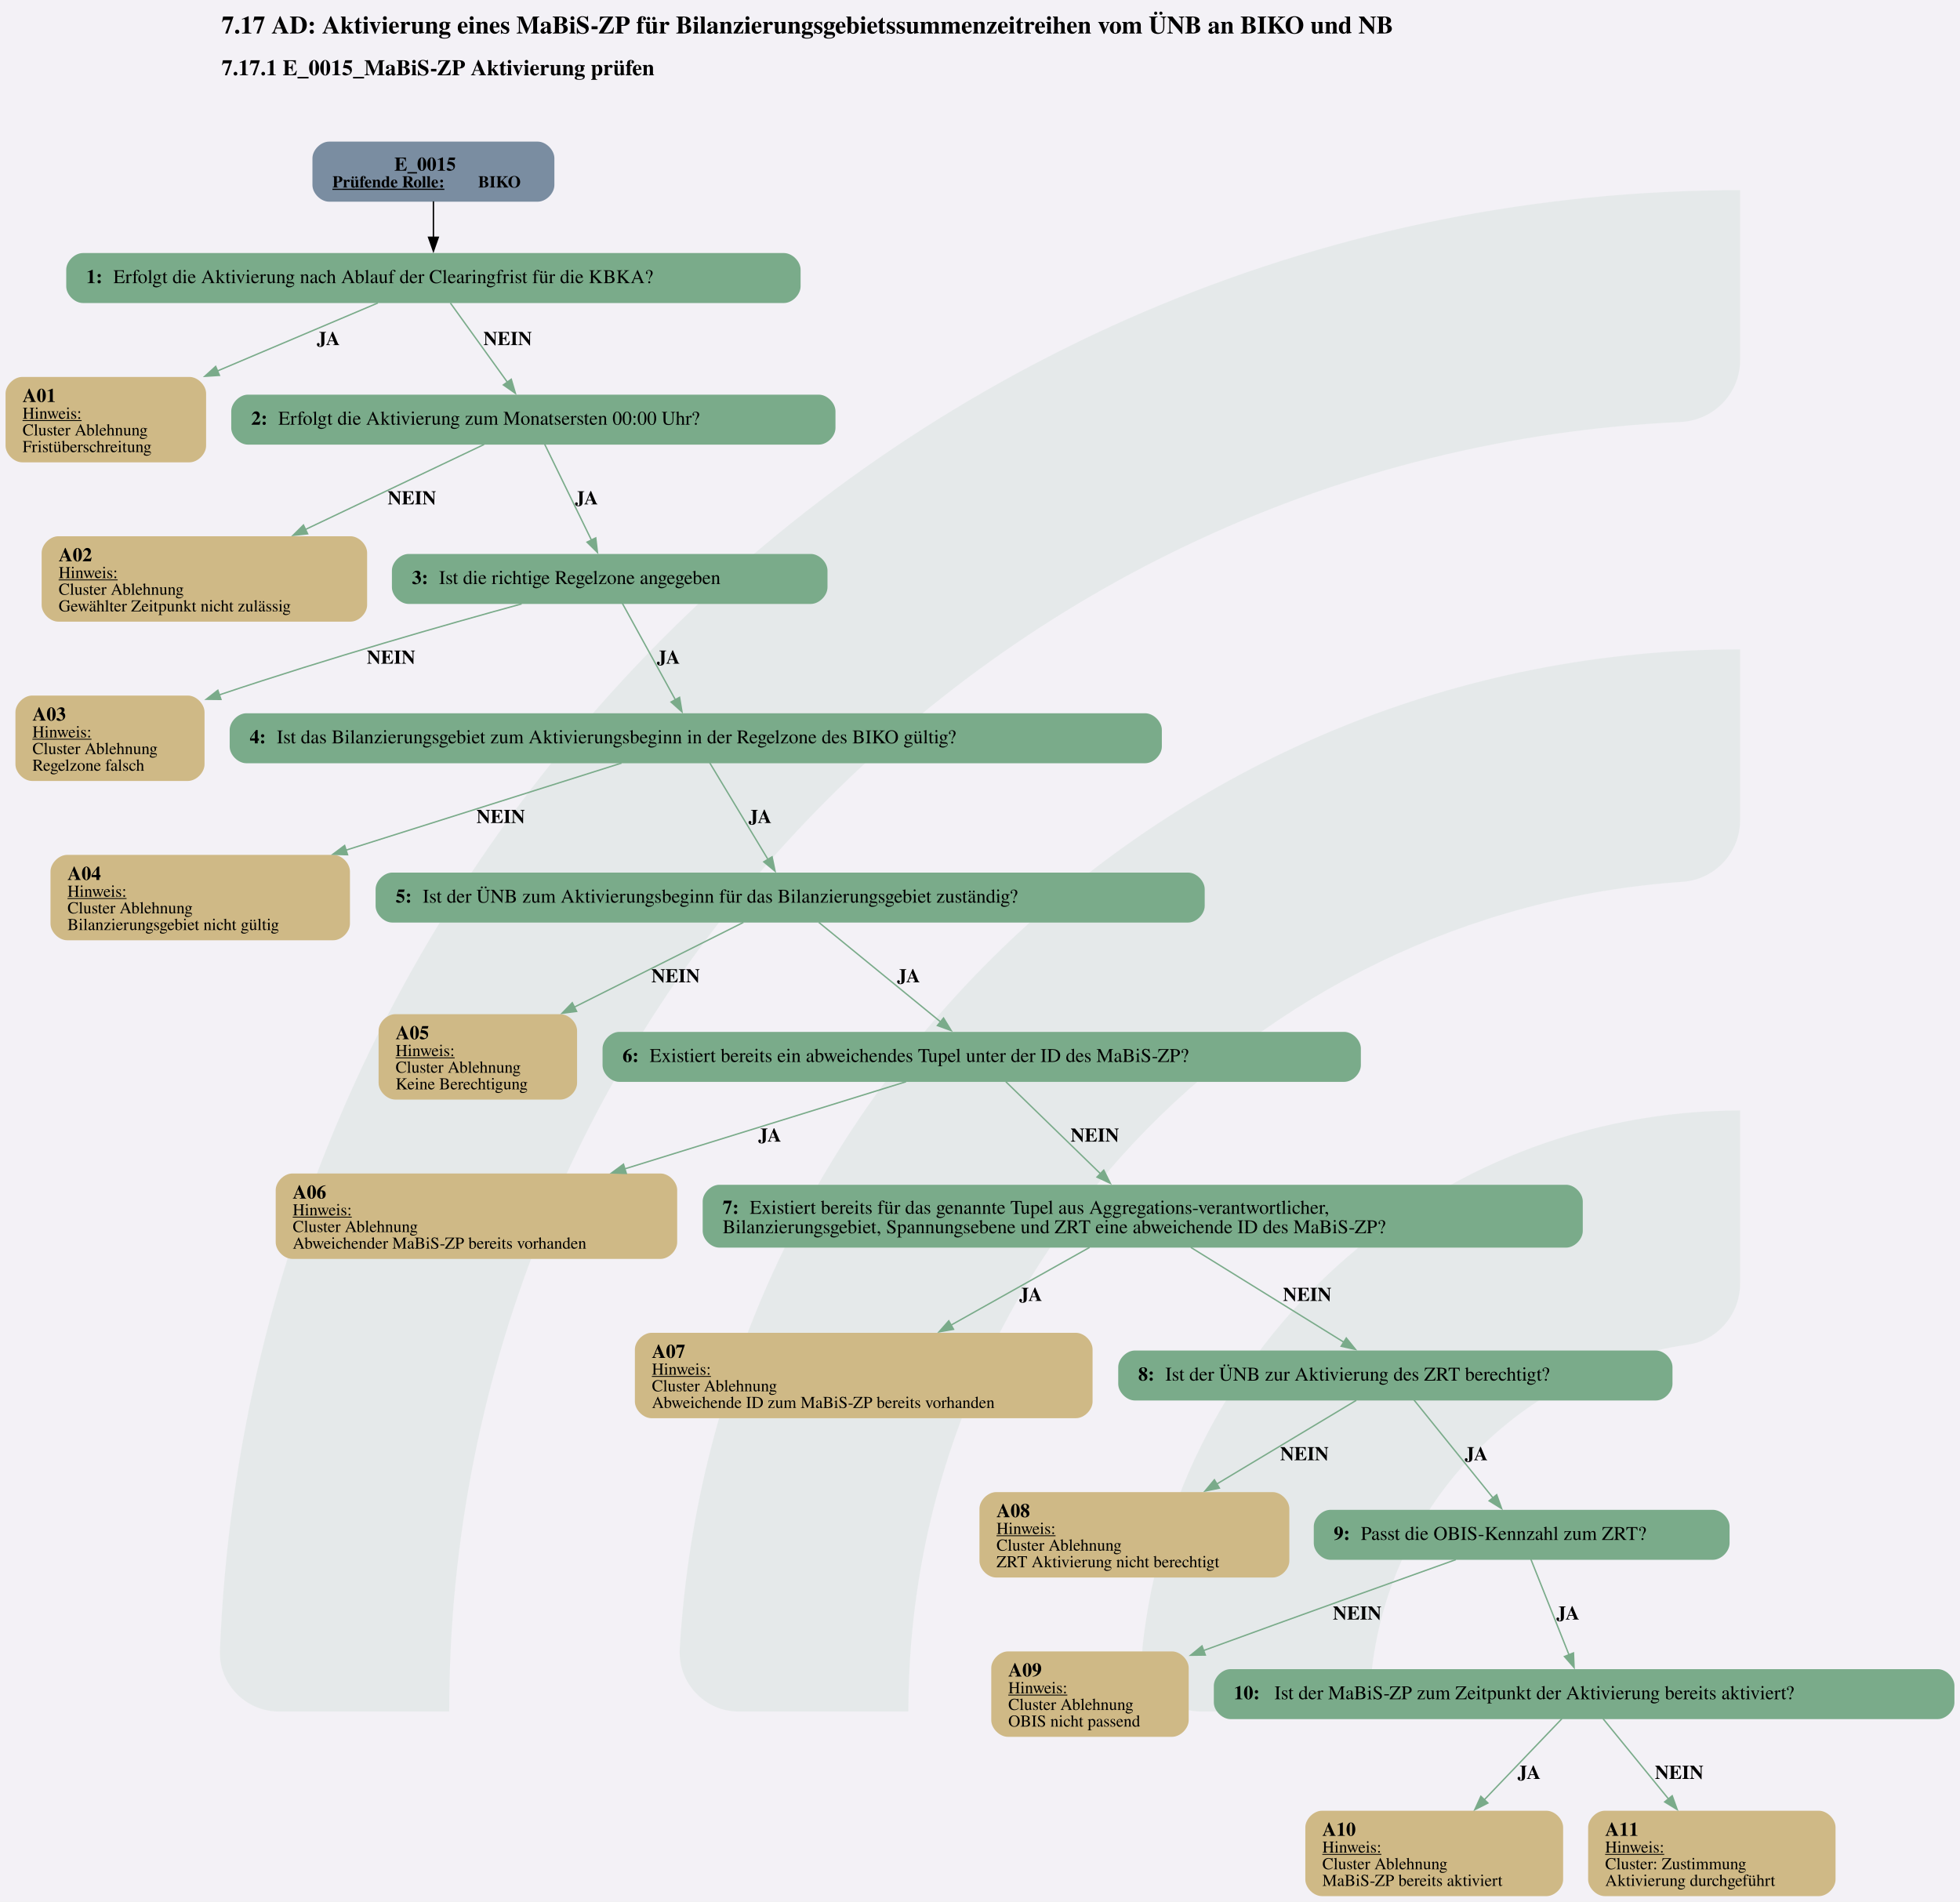
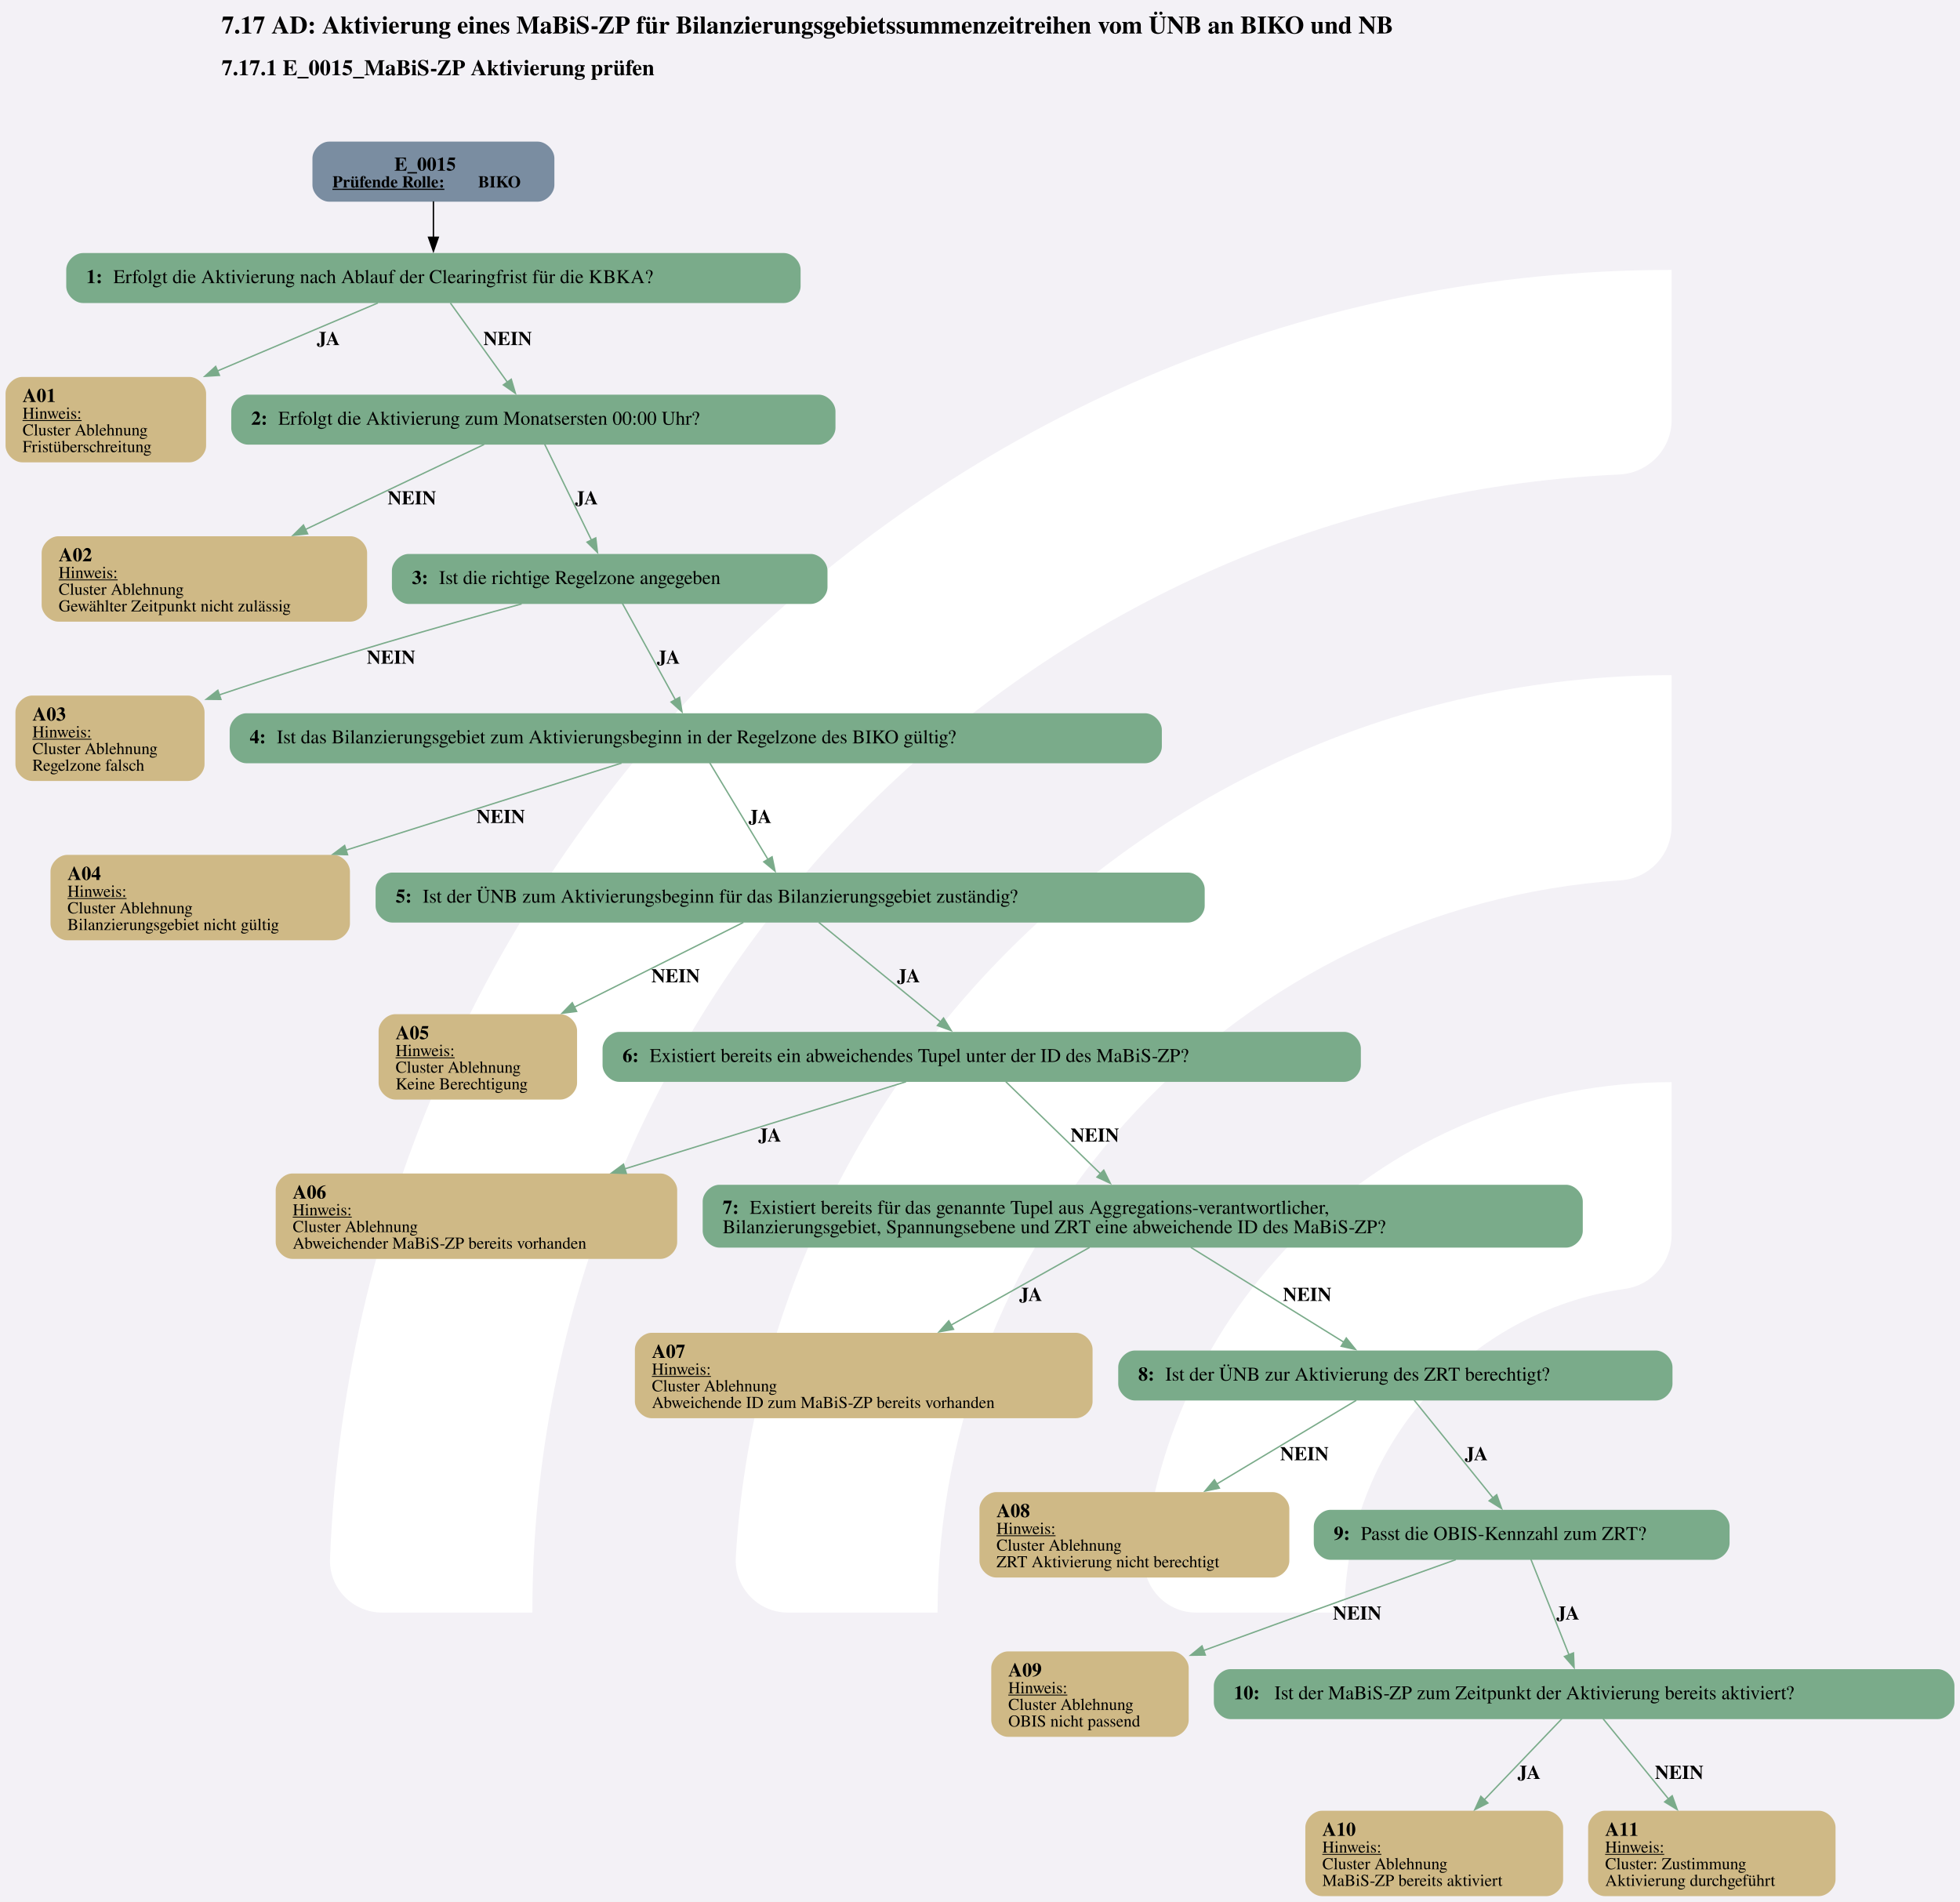
<svg xmlns="http://www.w3.org/2000/svg" version="1.1" width="1882.667px" viewBox="0 0 1882.667 1826.667" height="1826.667px">
  <g>
    <svg version="1.1" width="1882.667px" viewBox="0 0 1882.667 1826.667" height="1826.667px">
      <polygon fill="#f3f1f6" points="0,0 1882.667,0 1882.667,1826.667 0,1826.667" />
      <g>
-         <g transform="translate(211.2087, 182.6667) scale(1 1) translate(0, 0) scale(8.261312 8.261312) ">
-           <defs id="defs2">
-             <clipPath clipPathUnits="userSpaceOnUse" id="clipPath23">
-               <path d="M 0,568.156 H 579.236 V 0 H 0 Z" id="path21" />
-             </clipPath>
+         <g transform="translate(196.4175, 182.6667) scale(1 1) translate(0, 0) scale(2.572045 2.572045) ">
+           <defs>
+             <style>.cls-1{fill:#fff;}</style>
          </defs>
-           <g id="layer1" transform="translate(-16.54194,-55.30527)">
-             <g id="g19" clip-path="url(#clipPath23)" transform="matrix(0.3527778,0,0,-0.3527778,0.01017023,243.7368)" style="opacity:0.2">
-               <g id="g25" transform="translate(122.444,32.7195)">
-                 <path d="m 0,0 h -56.104 c -11,0 -19.898,9.123 -19.463,20.115 10.594,267.191 231.277,481.302 501.029,481.302 v -56.02 c 0,-10.98 -8.688,-19.892 -19.658,-20.393 C 180.29,414.697 0,228.005 0,0" style="fill:#6ead83;fill-opacity:0.5;fill-rule:nonzero;stroke:none" id="path27" />
-               </g>
-               <g id="g29" transform="translate(273.7828,32.7195)">
-                 <path d="m 0,0 h -55.926 c -11.228,0 -20.091,9.482 -19.435,20.69 10.744,183.439 163.389,329.388 349.485,329.388 v -56.263 c 0,-10.709 -8.273,-19.617 -18.957,-20.35 C 112.819,263.696 0,144.774 0,0" style="fill:#6ead83;fill-opacity:0.5;fill-rule:nonzero;stroke:none" id="path31" />
-               </g>
-               <g id="g33" transform="translate(425.7667,32.7195)">
-                 <path d="m 0,0 h -55.445 c -11.653,0 -20.604,10.17 -19.334,21.753 10.866,99.032 95.031,176.341 196.919,176.341 v -57.011 c 0,-10.046 -7.283,-18.755 -17.229,-20.165 C 45.688,112.522 0,61.497 0,0" style="fill:#6ead83;fill-opacity:0.5;fill-rule:nonzero;stroke:none" id="path35" />
-               </g>
-             </g>
-           </g>
+           <path class="cls-1" d="M122.44,531.2h-56.1c-11,0-19.9-9.12-19.46-20.11C57.47,243.89,278.15,29.78,547.91,29.78v56.02c0,10.98-8.69,19.89-19.66,20.39-225.51,10.31-405.8,197-405.8,425Z" />
+           <path class="cls-1" d="M273.78,531.2h-55.93c-11.23,0-20.09-9.48-19.43-20.69,10.74-183.44,163.39-329.39,349.48-329.39v56.26c0,10.71-8.27,19.62-18.96,20.35-142.35,9.77-255.17,128.69-255.17,273.46Z" />
+           <path class="cls-1" d="M425.77,531.2h-55.45c-11.65,0-20.6-10.17-19.33-21.75,10.87-99.03,95.03-176.34,196.92-176.34v57.01c0,10.05-7.28,18.75-17.23,20.16-59.22,8.4-104.91,59.42-104.91,120.92Z" />
        </g>
        <svg width="1412pt" height="1370pt" viewBox="0.00 0.00 1412.02 1369.98">
          <g id="graph0" class="graph" transform="scale(1 1) rotate(0) translate(4 1365.98)">
            <text text-anchor="start" x="155.63" y="-1341.88" font-family="Times,serif" font-weight="bold" font-size="18.00">7.17 AD: Aktivierung eines MaBiS-ZP für Bilanzierungsgebietssummenzeitreihen vom ÜNB an BIKO und NB</text>
            <text text-anchor="start" x="155.63" y="-1311.78" font-family="Times,serif" font-weight="bold" font-size="16.00">7.17.1 E_0015_MaBiS-ZP Aktivierung prüfen</text>
            <g id="node1" class="node">
              <path fill="#7a8da1" stroke="black" stroke-width="0" d="M383.39,-1263.98C383.39,-1263.98 233.09,-1263.98 233.09,-1263.98 227.09,-1263.98 221.09,-1257.98 221.09,-1251.98 221.09,-1251.98 221.09,-1232.7 221.09,-1232.7 221.09,-1226.7 227.09,-1220.7 233.09,-1220.7 233.09,-1220.7 383.39,-1220.7 383.39,-1220.7 389.39,-1220.7 395.39,-1226.7 395.39,-1232.7 395.39,-1232.7 395.39,-1251.98 395.39,-1251.98 395.39,-1257.98 389.39,-1263.98 383.39,-1263.98" />
              <text text-anchor="start" x="280.12" y="-1243.04" font-family="Times,serif" font-weight="bold" font-size="14.00">E_0015</text>
              <text text-anchor="start" x="235.49" y="-1230.94" font-family="Times,serif" font-weight="bold" text-decoration="underline" font-size="12.00">Prüfende Rolle:</text>
              <text text-anchor="start" x="340.49" y="-1230.94" font-family="Times,serif" font-weight="bold" font-size="12.00"> BIKO</text>
            </g>
            <g id="node2" class="node">
              <path fill="#7aab8a" stroke="black" stroke-width="0" d="M560.76,-1183.7C560.76,-1183.7 55.72,-1183.7 55.72,-1183.7 49.72,-1183.7 43.72,-1177.7 43.72,-1171.7 43.72,-1171.7 43.72,-1159.7 43.72,-1159.7 43.72,-1153.7 49.72,-1147.7 55.72,-1147.7 55.72,-1147.7 560.76,-1147.7 560.76,-1147.7 566.76,-1147.7 572.76,-1153.7 572.76,-1159.7 572.76,-1159.7 572.76,-1171.7 572.76,-1171.7 572.76,-1177.7 566.76,-1183.7 560.76,-1183.7" />
              <text text-anchor="start" x="58.12" y="-1162.03" font-family="Times,serif" font-weight="bold" font-size="14.00">1: </text>
              <text text-anchor="start" x="77.62" y="-1162.03" font-family="Times,serif" font-size="14.00">Erfolgt die Aktivierung nach Ablauf der Clearingfrist für die KBKA?</text>
            </g>
            <g id="edge1" class="edge">
              <path fill="none" stroke="black" d="M308.24,-1220.94C308.24,-1212.87 308.24,-1203.46 308.24,-1194.77" />
              <polygon fill="black" stroke="black" points="311.74,-1195.06 308.24,-1185.06 304.74,-1195.06 311.74,-1195.06" />
            </g>
            <g id="node3" class="node">
              <path fill="#cfb986" stroke="black" stroke-width="0" d="M132.48,-1094.45C132.48,-1094.45 12,-1094.45 12,-1094.45 6,-1094.45 0,-1088.45 0,-1082.45 0,-1082.45 0,-1044.93 0,-1044.93 0,-1038.93 6,-1032.93 12,-1032.93 12,-1032.93 132.48,-1032.93 132.48,-1032.93 138.48,-1032.93 144.48,-1038.93 144.48,-1044.93 144.48,-1044.93 144.48,-1082.45 144.48,-1082.45 144.48,-1088.45 138.48,-1094.45 132.48,-1094.45" />
              <text text-anchor="start" x="12.24" y="-1076.39" font-family="Times,serif" font-weight="bold" font-size="14.00">A01</text>
              <text text-anchor="start" x="12.24" y="-1064.29" font-family="Times,serif" text-decoration="underline" font-size="12.00">Hinweis:</text>
              <text text-anchor="start" x="12.24" y="-1052.29" font-family="Times,serif" font-size="12.00">Cluster Ablehnung</text>
              <text text-anchor="start" x="12.24" y="-1040.29" font-family="Times,serif" font-size="12.00">Fristüberschreitung</text>
            </g>
            <g id="edge2" class="edge">
              <path fill="none" stroke="#7aab8a" d="M268.21,-1147.73C236.58,-1134.33 191.42,-1115.2 152.43,-1098.67" />
              <polygon fill="#7aab8a" stroke="#7aab8a" points="154.1,-1095.58 143.53,-1094.9 151.37,-1102.02 154.1,-1095.58" />
              <text text-anchor="start" x="224.24" y="-1117.4" font-family="Times,serif" font-weight="bold" font-size="14.00">JA</text>
            </g>
            <g id="node4" class="node">
              <path fill="#7aab8a" stroke="black" stroke-width="0" d="M585.89,-1081.69C585.89,-1081.69 174.59,-1081.69 174.59,-1081.69 168.59,-1081.69 162.59,-1075.69 162.59,-1069.69 162.59,-1069.69 162.59,-1057.69 162.59,-1057.69 162.59,-1051.69 168.59,-1045.69 174.59,-1045.69 174.59,-1045.69 585.89,-1045.69 585.89,-1045.69 591.89,-1045.69 597.89,-1051.69 597.89,-1057.69 597.89,-1057.69 597.89,-1069.69 597.89,-1069.69 597.89,-1075.69 591.89,-1081.69 585.89,-1081.69" />
              <text text-anchor="start" x="176.99" y="-1060.02" font-family="Times,serif" font-weight="bold" font-size="14.00">2: </text>
              <text text-anchor="start" x="196.49" y="-1060.02" font-family="Times,serif" font-size="14.00">Erfolgt die Aktivierung zum Monatsersten 00:00 Uhr?</text>
            </g>
            <g id="edge3" class="edge">
              <path fill="none" stroke="#7aab8a" d="M320.45,-1147.73C331.8,-1131.98 348.84,-1108.3 361.83,-1090.26" />
              <polygon fill="#7aab8a" stroke="#7aab8a" points="364.32,-1092.79 367.32,-1082.63 358.64,-1088.7 364.32,-1092.79" />
              <text text-anchor="start" x="344.24" y="-1117.4" font-family="Times,serif" font-weight="bold" font-size="14.00">NEIN</text>
            </g>
            <g id="node5" class="node">
              <path fill="#cfb986" stroke="black" stroke-width="0" d="M248.48,-979.68C248.48,-979.68 38,-979.68 38,-979.68 32,-979.68 26,-973.68 26,-967.68 26,-967.68 26,-930.16 26,-930.16 26,-924.16 32,-918.16 38,-918.16 38,-918.16 248.48,-918.16 248.48,-918.16 254.48,-918.16 260.48,-924.16 260.48,-930.16 260.48,-930.16 260.48,-967.68 260.48,-967.68 260.48,-973.68 254.48,-979.68 248.48,-979.68" />
              <text text-anchor="start" x="38.24" y="-961.62" font-family="Times,serif" font-weight="bold" font-size="14.00">A02</text>
              <text text-anchor="start" x="38.24" y="-949.52" font-family="Times,serif" text-decoration="underline" font-size="12.00">Hinweis:</text>
              <text text-anchor="start" x="38.24" y="-937.52" font-family="Times,serif" font-size="12.00">Cluster Ablehnung</text>
              <text text-anchor="start" x="38.24" y="-925.52" font-family="Times,serif" font-size="12.00">Gewählter Zeitpunkt nicht zulässig</text>
            </g>
            <g id="edge4" class="edge">
              <path fill="none" stroke="#7aab8a" d="M344.76,-1045.81C310.88,-1029.69 258.8,-1004.91 216.08,-984.58" />
              <polygon fill="#7aab8a" stroke="#7aab8a" points="217.62,-981.43 207.08,-980.3 214.61,-987.76 217.62,-981.43" />
              <text text-anchor="start" x="275.24" y="-1002.63" font-family="Times,serif" font-weight="bold" font-size="14.00">NEIN</text>
            </g>
            <g id="node6" class="node">
              <path fill="#7aab8a" stroke="black" stroke-width="0" d="M580.14,-966.92C580.14,-966.92 290.34,-966.92 290.34,-966.92 284.34,-966.92 278.34,-960.92 278.34,-954.92 278.34,-954.92 278.34,-942.92 278.34,-942.92 278.34,-936.92 284.34,-930.92 290.34,-930.92 290.34,-930.92 580.14,-930.92 580.14,-930.92 586.14,-930.92 592.14,-936.92 592.14,-942.92 592.14,-942.92 592.14,-954.92 592.14,-954.92 592.14,-960.92 586.14,-966.92 580.14,-966.92" />
              <text text-anchor="start" x="292.74" y="-945.25" font-family="Times,serif" font-weight="bold" font-size="14.00">3: </text>
              <text text-anchor="start" x="312.24" y="-945.25" font-family="Times,serif" font-size="14.00">Ist die richtige Regelzone angegeben</text>
            </g>
            <g id="edge5" class="edge">
              <path fill="none" stroke="#7aab8a" d="M388.36,-1046.05C397.25,-1027.81 411.65,-998.28 422.15,-976.76" />
              <polygon fill="#7aab8a" stroke="#7aab8a" points="425.19,-978.51 426.43,-967.99 418.9,-975.44 425.19,-978.51" />
              <text text-anchor="start" x="410.24" y="-1002.63" font-family="Times,serif" font-weight="bold" font-size="14.00">JA</text>
            </g>
            <g id="node7" class="node">
              <path fill="#cfb986" stroke="black" stroke-width="0" d="M131.35,-864.91C131.35,-864.91 19.12,-864.91 19.12,-864.91 13.12,-864.91 7.12,-858.91 7.12,-852.91 7.12,-852.91 7.12,-815.39 7.12,-815.39 7.12,-809.39 13.12,-803.39 19.12,-803.39 19.12,-803.39 131.35,-803.39 131.35,-803.39 137.35,-803.39 143.35,-809.39 143.35,-815.39 143.35,-815.39 143.35,-852.91 143.35,-852.91 143.35,-858.91 137.35,-864.91 131.35,-864.91" />
              <text text-anchor="start" x="19.36" y="-846.85" font-family="Times,serif" font-weight="bold" font-size="14.00">A03</text>
              <text text-anchor="start" x="19.36" y="-834.75" font-family="Times,serif" text-decoration="underline" font-size="12.00">Hinweis:</text>
              <text text-anchor="start" x="19.36" y="-822.75" font-family="Times,serif" font-size="12.00">Cluster Ablehnung</text>
              <text text-anchor="start" x="19.36" y="-810.75" font-family="Times,serif" font-size="12.00">Regelzone falsch</text>
            </g>
            <g id="edge6" class="edge">
              <path fill="none" stroke="#7aab8a" d="M371.82,-930.95C316.63,-915.82 234.35,-892.36 153.96,-865.4" />
              <polygon fill="#7aab8a" stroke="#7aab8a" points="155.18,-862.12 144.58,-862.23 152.94,-868.75 155.18,-862.12" />
              <text text-anchor="start" x="260.24" y="-887.86" font-family="Times,serif" font-weight="bold" font-size="14.00">NEIN</text>
            </g>
            <g id="node8" class="node">
              <path fill="#7aab8a" stroke="black" stroke-width="0" d="M821.01,-852.15C821.01,-852.15 173.47,-852.15 173.47,-852.15 167.47,-852.15 161.47,-846.15 161.47,-840.15 161.47,-840.15 161.47,-828.15 161.47,-828.15 161.47,-822.15 167.47,-816.15 173.47,-816.15 173.47,-816.15 821.01,-816.15 821.01,-816.15 827.01,-816.15 833.01,-822.15 833.01,-828.15 833.01,-828.15 833.01,-840.15 833.01,-840.15 833.01,-846.15 827.01,-852.15 821.01,-852.15" />
              <text text-anchor="start" x="175.87" y="-830.48" font-family="Times,serif" font-weight="bold" font-size="14.00">4: </text>
              <text text-anchor="start" x="195.37" y="-830.48" font-family="Times,serif" font-size="14.00">Ist das Bilanzierungsgebiet zum Aktivierungsbeginn in der Regelzone des BIKO gültig?</text>
            </g>
            <g id="edge7" class="edge">
              <path fill="none" stroke="#7aab8a" d="M444.39,-931.28C454.46,-912.96 470.8,-883.24 482.65,-861.69" />
              <polygon fill="#7aab8a" stroke="#7aab8a" points="485.57,-863.63 487.32,-853.18 479.44,-860.26 485.57,-863.63" />
              <text text-anchor="start" x="469.24" y="-887.86" font-family="Times,serif" font-weight="bold" font-size="14.00">JA</text>
            </g>
            <g id="node9" class="node">
              <path fill="#cfb986" stroke="black" stroke-width="0" d="M236.11,-750.14C236.11,-750.14 44.38,-750.14 44.38,-750.14 38.38,-750.14 32.38,-744.14 32.38,-738.14 32.38,-738.14 32.38,-700.62 32.38,-700.62 32.38,-694.62 38.38,-688.62 44.38,-688.62 44.38,-688.62 236.11,-688.62 236.11,-688.62 242.11,-688.62 248.11,-694.62 248.11,-700.62 248.11,-700.62 248.11,-738.14 248.11,-738.14 248.11,-744.14 242.11,-750.14 236.11,-750.14" />
              <text text-anchor="start" x="44.62" y="-732.08" font-family="Times,serif" font-weight="bold" font-size="14.00">A04</text>
              <text text-anchor="start" x="44.62" y="-719.98" font-family="Times,serif" text-decoration="underline" font-size="12.00">Hinweis:</text>
              <text text-anchor="start" x="44.62" y="-707.98" font-family="Times,serif" font-size="12.00">Cluster Ablehnung</text>
              <text text-anchor="start" x="44.62" y="-695.98" font-family="Times,serif" font-size="12.00">Bilanzierungsgebiet nicht gültig</text>
            </g>
            <g id="edge8" class="edge">
              <path fill="none" stroke="#7aab8a" d="M443.79,-816.27C391.46,-799.74 310.32,-774.11 245.09,-753.5" />
              <polygon fill="#7aab8a" stroke="#7aab8a" points="246.38,-750.24 235.79,-750.56 244.28,-756.91 246.38,-750.24" />
              <text text-anchor="start" x="339.24" y="-773.09" font-family="Times,serif" font-weight="bold" font-size="14.00">NEIN</text>
            </g>
            <g id="node10" class="node">
              <path fill="#7aab8a" stroke="black" stroke-width="0" d="M851.89,-737.38C851.89,-737.38 278.59,-737.38 278.59,-737.38 272.59,-737.38 266.59,-731.38 266.59,-725.38 266.59,-725.38 266.59,-713.38 266.59,-713.38 266.59,-707.38 272.59,-701.38 278.59,-701.38 278.59,-701.38 851.89,-701.38 851.89,-701.38 857.89,-701.38 863.89,-707.38 863.89,-713.38 863.89,-713.38 863.89,-725.38 863.89,-725.38 863.89,-731.38 857.89,-737.38 851.89,-737.38" />
              <text text-anchor="start" x="280.99" y="-715.71" font-family="Times,serif" font-weight="bold" font-size="14.00">5: </text>
              <text text-anchor="start" x="300.49" y="-715.71" font-family="Times,serif" font-size="14.00">Ist der ÜNB zum Aktivierungsbeginn für das Bilanzierungsgebiet zuständig?</text>
            </g>
            <g id="edge9" class="edge">
              <path fill="none" stroke="#7aab8a" d="M507.27,-816.51C518.32,-798.19 536.24,-768.47 549.23,-746.92" />
              <polygon fill="#7aab8a" stroke="#7aab8a" points="552.22,-748.75 554.38,-738.38 546.22,-745.14 552.22,-748.75" />
              <text text-anchor="start" x="535.24" y="-773.09" font-family="Times,serif" font-weight="bold" font-size="14.00">JA</text>
            </g>
            <g id="node11" class="node">
              <path fill="#cfb986" stroke="black" stroke-width="0" d="M399.73,-635.37C399.73,-635.37 280.75,-635.37 280.75,-635.37 274.75,-635.37 268.75,-629.37 268.75,-623.37 268.75,-623.37 268.75,-585.85 268.75,-585.85 268.75,-579.85 274.75,-573.85 280.75,-573.85 280.75,-573.85 399.73,-573.85 399.73,-573.85 405.73,-573.85 411.73,-579.85 411.73,-585.85 411.73,-585.85 411.73,-623.37 411.73,-623.37 411.73,-629.37 405.73,-635.37 399.73,-635.37" />
              <text text-anchor="start" x="280.99" y="-617.31" font-family="Times,serif" font-weight="bold" font-size="14.00">A05</text>
              <text text-anchor="start" x="280.99" y="-605.21" font-family="Times,serif" text-decoration="underline" font-size="12.00">Hinweis:</text>
              <text text-anchor="start" x="280.99" y="-593.21" font-family="Times,serif" font-size="12.00">Cluster Ablehnung</text>
              <text text-anchor="start" x="280.99" y="-581.21" font-family="Times,serif" font-size="12.00">Keine Berechtigung</text>
            </g>
            <g id="edge10" class="edge">
              <path fill="none" stroke="#7aab8a" d="M531.56,-701.5C499.46,-685.41 450.16,-660.7 409.65,-640.4" />
              <polygon fill="#7aab8a" stroke="#7aab8a" points="411.42,-637.37 400.91,-636.02 408.28,-643.63 411.42,-637.37" />
              <text text-anchor="start" x="465.24" y="-658.32" font-family="Times,serif" font-weight="bold" font-size="14.00">NEIN</text>
            </g>
            <g id="node12" class="node">
              <path fill="#7aab8a" stroke="black" stroke-width="0" d="M964.39,-622.61C964.39,-622.61 442.09,-622.61 442.09,-622.61 436.09,-622.61 430.09,-616.61 430.09,-610.61 430.09,-610.61 430.09,-598.61 430.09,-598.61 430.09,-592.61 436.09,-586.61 442.09,-586.61 442.09,-586.61 964.39,-586.61 964.39,-586.61 970.39,-586.61 976.39,-592.61 976.39,-598.61 976.39,-598.61 976.39,-610.61 976.39,-610.61 976.39,-616.61 970.39,-622.61 964.39,-622.61" />
              <text text-anchor="start" x="444.49" y="-600.94" font-family="Times,serif" font-weight="bold" font-size="14.00">6: </text>
              <text text-anchor="start" x="463.99" y="-600.94" font-family="Times,serif" font-size="14.00">Existiert bereits ein abweichendes Tupel unter der ID des MaBiS-ZP?</text>
            </g>
            <g id="edge11" class="edge">
              <path fill="none" stroke="#7aab8a" d="M585.9,-701.5C609.17,-682.48 647.19,-651.41 673.62,-629.82" />
              <polygon fill="#7aab8a" stroke="#7aab8a" points="675.74,-632.6 681.27,-623.57 671.31,-627.18 675.74,-632.6" />
              <text text-anchor="start" x="642.24" y="-658.32" font-family="Times,serif" font-weight="bold" font-size="14.00">JA</text>
            </g>
            <g id="node13" class="node">
              <path fill="#cfb986" stroke="black" stroke-width="0" d="M471.86,-520.6C471.86,-520.6 206.62,-520.6 206.62,-520.6 200.62,-520.6 194.62,-514.6 194.62,-508.6 194.62,-508.6 194.62,-471.08 194.62,-471.08 194.62,-465.08 200.62,-459.08 206.62,-459.08 206.62,-459.08 471.86,-459.08 471.86,-459.08 477.86,-459.08 483.86,-465.08 483.86,-471.08 483.86,-471.08 483.86,-508.6 483.86,-508.6 483.86,-514.6 477.86,-520.6 471.86,-520.6" />
              <text text-anchor="start" x="206.87" y="-502.54" font-family="Times,serif" font-weight="bold" font-size="14.00">A06</text>
              <text text-anchor="start" x="206.87" y="-490.44" font-family="Times,serif" text-decoration="underline" font-size="12.00">Hinweis:</text>
              <text text-anchor="start" x="206.87" y="-478.44" font-family="Times,serif" font-size="12.00">Cluster Ablehnung</text>
              <text text-anchor="start" x="206.87" y="-466.44" font-family="Times,serif" font-size="12.00">Abweichender MaBiS-ZP bereits vorhanden</text>
            </g>
            <g id="edge12" class="edge">
              <path fill="none" stroke="#7aab8a" d="M648.75,-586.73C595.39,-570.2 512.66,-544.57 446.15,-523.96" />
              <polygon fill="#7aab8a" stroke="#7aab8a" points="447.23,-520.63 436.64,-521.02 445.16,-527.32 447.23,-520.63" />
              <text text-anchor="start" x="542.24" y="-543.55" font-family="Times,serif" font-weight="bold" font-size="14.00">JA</text>
            </g>
            <g id="node14" class="node">
              <path fill="#7aab8a" stroke="black" stroke-width="0" d="M1124.26,-512.48C1124.26,-512.48 514.22,-512.48 514.22,-512.48 508.22,-512.48 502.22,-506.48 502.22,-500.48 502.22,-500.48 502.22,-479.2 502.22,-479.2 502.22,-473.2 508.22,-467.2 514.22,-467.2 514.22,-467.2 1124.26,-467.2 1124.26,-467.2 1130.26,-467.2 1136.26,-473.2 1136.26,-479.2 1136.26,-479.2 1136.26,-500.48 1136.26,-500.48 1136.26,-506.48 1130.26,-512.48 1124.26,-512.48" />
              <text text-anchor="start" x="516.62" y="-491.54" font-family="Times,serif" font-weight="bold" font-size="14.00">7: </text>
              <text text-anchor="start" x="536.12" y="-491.54" font-family="Times,serif" font-size="14.00">Existiert bereits für das genannte Tupel aus Aggregations-verantwortlicher,</text>
              <text text-anchor="start" x="516.62" y="-477.54" font-family="Times,serif" font-size="14.00">Bilanzierungsgebiet, Spannungsebene und ZRT eine abweichende ID des MaBiS-ZP?</text>
            </g>
            <g id="edge13" class="edge">
              <path fill="none" stroke="#7aab8a" d="M720.61,-586.73C738.65,-569.18 767.25,-541.39 789.01,-520.23" />
              <polygon fill="#7aab8a" stroke="#7aab8a" points="791.16,-523.02 795.89,-513.53 786.29,-518 791.16,-523.02" />
              <text text-anchor="start" x="767.24" y="-543.55" font-family="Times,serif" font-weight="bold" font-size="14.00">NEIN</text>
            </g>
            <g id="node15" class="node">
              <path fill="#cfb986" stroke="black" stroke-width="0" d="M771.11,-405.83C771.11,-405.83 465.38,-405.83 465.38,-405.83 459.38,-405.83 453.38,-399.83 453.38,-393.83 453.38,-393.83 453.38,-356.31 453.38,-356.31 453.38,-350.31 459.38,-344.31 465.38,-344.31 465.38,-344.31 771.11,-344.31 771.11,-344.31 777.11,-344.31 783.11,-350.31 783.11,-356.31 783.11,-356.31 783.11,-393.83 783.11,-393.83 783.11,-399.83 777.11,-405.83 771.11,-405.83" />
              <text text-anchor="start" x="465.62" y="-387.77" font-family="Times,serif" font-weight="bold" font-size="14.00">A07</text>
              <text text-anchor="start" x="465.62" y="-375.67" font-family="Times,serif" text-decoration="underline" font-size="12.00">Hinweis:</text>
              <text text-anchor="start" x="465.62" y="-363.67" font-family="Times,serif" font-size="12.00">Cluster Ablehnung</text>
              <text text-anchor="start" x="465.62" y="-351.67" font-family="Times,serif" font-size="12.00">Abweichende ID zum MaBiS-ZP bereits vorhanden</text>
            </g>
            <g id="edge14" class="edge">
              <path fill="none" stroke="#7aab8a" d="M780.96,-467.36C752.78,-451.55 713.84,-429.71 681.12,-411.35" />
              <polygon fill="#7aab8a" stroke="#7aab8a" points="682.93,-408.35 672.5,-406.51 679.51,-414.46 682.93,-408.35" />
              <text text-anchor="start" x="730.24" y="-428.78" font-family="Times,serif" font-weight="bold" font-size="14.00">JA</text>
            </g>
            <g id="node16" class="node">
              <path fill="#7aab8a" stroke="black" stroke-width="0" d="M1188.89,-393.07C1188.89,-393.07 813.59,-393.07 813.59,-393.07 807.59,-393.07 801.59,-387.07 801.59,-381.07 801.59,-381.07 801.59,-369.07 801.59,-369.07 801.59,-363.07 807.59,-357.07 813.59,-357.07 813.59,-357.07 1188.89,-357.07 1188.89,-357.07 1194.89,-357.07 1200.89,-363.07 1200.89,-369.07 1200.89,-369.07 1200.89,-381.07 1200.89,-381.07 1200.89,-387.07 1194.89,-393.07 1188.89,-393.07" />
              <text text-anchor="start" x="815.99" y="-371.39" font-family="Times,serif" font-weight="bold" font-size="14.00">8: </text>
              <text text-anchor="start" x="835.49" y="-371.39" font-family="Times,serif" font-size="14.00">Ist der ÜNB zur Aktivierung des ZRT berechtigt?</text>
            </g>
            <g id="edge15" class="edge">
              <path fill="none" stroke="#7aab8a" d="M853.9,-467.36C885.49,-447.79 932.02,-418.96 964.3,-398.96" />
              <polygon fill="#7aab8a" stroke="#7aab8a" points="965.89,-402.09 972.55,-393.85 962.2,-396.14 965.89,-402.09" />
              <text text-anchor="start" x="920.24" y="-428.78" font-family="Times,serif" font-weight="bold" font-size="14.00">NEIN</text>
            </g>
            <g id="node17" class="node">
              <path fill="#cfb986" stroke="black" stroke-width="0" d="M912.86,-291.06C912.86,-291.06 713.62,-291.06 713.62,-291.06 707.62,-291.06 701.62,-285.06 701.62,-279.06 701.62,-279.06 701.62,-241.54 701.62,-241.54 701.62,-235.54 707.62,-229.54 713.62,-229.54 713.62,-229.54 912.86,-229.54 912.86,-229.54 918.86,-229.54 924.86,-235.54 924.86,-241.54 924.86,-241.54 924.86,-279.06 924.86,-279.06 924.86,-285.06 918.86,-291.06 912.86,-291.06" />
              <text text-anchor="start" x="713.87" y="-273" font-family="Times,serif" font-weight="bold" font-size="14.00">A08</text>
              <text text-anchor="start" x="713.87" y="-260.9" font-family="Times,serif" text-decoration="underline" font-size="12.00">Hinweis:</text>
              <text text-anchor="start" x="713.87" y="-248.9" font-family="Times,serif" font-size="12.00">Cluster Ablehnung</text>
              <text text-anchor="start" x="713.87" y="-236.9" font-family="Times,serif" font-size="12.00">ZRT Aktivierung nicht berechtigt</text>
            </g>
            <g id="edge16" class="edge">
              <path fill="none" stroke="#7aab8a" d="M973.09,-357.19C946.62,-341.31 906.13,-317.02 872.53,-296.86" />
              <polygon fill="#7aab8a" stroke="#7aab8a" points="874.47,-293.95 864.1,-291.81 870.87,-299.95 874.47,-293.95" />
              <text text-anchor="start" x="918.24" y="-314.01" font-family="Times,serif" font-weight="bold" font-size="14.00">NEIN</text>
            </g>
            <g id="node18" class="node">
              <path fill="#7aab8a" stroke="black" stroke-width="0" d="M1230.02,-278.3C1230.02,-278.3 954.47,-278.3 954.47,-278.3 948.47,-278.3 942.47,-272.3 942.47,-266.3 942.47,-266.3 942.47,-254.3 942.47,-254.3 942.47,-248.3 948.47,-242.3 954.47,-242.3 954.47,-242.3 1230.02,-242.3 1230.02,-242.3 1236.02,-242.3 1242.02,-248.3 1242.02,-254.3 1242.02,-254.3 1242.02,-266.3 1242.02,-266.3 1242.02,-272.3 1236.02,-278.3 1230.02,-278.3" />
              <text text-anchor="start" x="956.87" y="-256.62" font-family="Times,serif" font-weight="bold" font-size="14.00">9: </text>
              <text text-anchor="start" x="976.37" y="-256.62" font-family="Times,serif" font-size="14.00">Passt die OBIS-Kennzahl zum ZRT?</text>
            </g>
            <g id="edge17" class="edge">
              <path fill="none" stroke="#7aab8a" d="M1014.67,-357.43C1029.65,-338.86 1054.09,-308.58 1071.53,-286.97" />
              <polygon fill="#7aab8a" stroke="#7aab8a" points="1074.25,-289.17 1077.81,-279.19 1068.8,-284.77 1074.25,-289.17" />
              <text text-anchor="start" x="1051.24" y="-314.01" font-family="Times,serif" font-weight="bold" font-size="14.00">JA</text>
            </g>
            <g id="node19" class="node">
              <path fill="#cfb986" stroke="black" stroke-width="0" d="M840.36,-176.29C840.36,-176.29 722.12,-176.29 722.12,-176.29 716.12,-176.29 710.12,-170.29 710.12,-164.29 710.12,-164.29 710.12,-126.77 710.12,-126.77 710.12,-120.77 716.12,-114.77 722.12,-114.77 722.12,-114.77 840.36,-114.77 840.36,-114.77 846.36,-114.77 852.36,-120.77 852.36,-126.77 852.36,-126.77 852.36,-164.29 852.36,-164.29 852.36,-170.29 846.36,-176.29 840.36,-176.29" />
              <text text-anchor="start" x="722.37" y="-158.23" font-family="Times,serif" font-weight="bold" font-size="14.00">A09</text>
              <text text-anchor="start" x="722.37" y="-146.13" font-family="Times,serif" text-decoration="underline" font-size="12.00">Hinweis:</text>
              <text text-anchor="start" x="722.37" y="-134.13" font-family="Times,serif" font-size="12.00">Cluster Ablehnung</text>
              <text text-anchor="start" x="722.37" y="-122.13" font-family="Times,serif" font-size="12.00">OBIS nicht passend</text>
            </g>
            <g id="edge18" class="edge">
              <path fill="none" stroke="#7aab8a" d="M1044.85,-242.44C1000.39,-226.59 931.78,-202.03 862.93,-176.89" />
              <polygon fill="#7aab8a" stroke="#7aab8a" points="864.34,-173.68 853.75,-173.54 861.94,-180.26 864.34,-173.68" />
              <text text-anchor="start" x="956.24" y="-199.24" font-family="Times,serif" font-weight="bold" font-size="14.00">NEIN</text>
            </g>
            <g id="node20" class="node">
              <path fill="#7aab8a" stroke="black" stroke-width="0" d="M1392.01,-163.53C1392.01,-163.53 882.47,-163.53 882.47,-163.53 876.47,-163.53 870.47,-157.53 870.47,-151.53 870.47,-151.53 870.47,-139.53 870.47,-139.53 870.47,-133.53 876.47,-127.53 882.47,-127.53 882.47,-127.53 1392.01,-127.53 1392.01,-127.53 1398.01,-127.53 1404.01,-133.53 1404.01,-139.53 1404.01,-139.53 1404.01,-151.53 1404.01,-151.53 1404.01,-157.53 1398.01,-163.53 1392.01,-163.53" />
              <text text-anchor="start" x="884.87" y="-141.85" font-family="Times,serif" font-weight="bold" font-size="14.00">10: </text>
              <text text-anchor="start" x="914.12" y="-141.85" font-family="Times,serif" font-size="14.00">Ist der MaBiS-ZP zum Zeitpunkt der Aktivierung bereits aktiviert?</text>
            </g>
            <g id="edge19" class="edge">
              <path fill="none" stroke="#7aab8a" d="M1098.88,-242.66C1106.12,-224.5 1117.83,-195.16 1126.41,-173.66" />
              <polygon fill="#7aab8a" stroke="#7aab8a" points="1129.56,-175.23 1130.01,-164.64 1123.05,-172.63 1129.56,-175.23" />
              <text text-anchor="start" x="1117.24" y="-199.24" font-family="Times,serif" font-weight="bold" font-size="14.00">JA</text>
            </g>
            <g id="node21" class="node">
              <path fill="#cfb986" stroke="black" stroke-width="0" d="M1110.11,-61.52C1110.11,-61.52 948.38,-61.52 948.38,-61.52 942.38,-61.52 936.38,-55.52 936.38,-49.52 936.38,-49.52 936.38,-12 936.38,-12 936.38,-6 942.38,0 948.38,0 948.38,0 1110.11,0 1110.11,0 1116.11,0 1122.11,-6 1122.11,-12 1122.11,-12 1122.11,-49.52 1122.11,-49.52 1122.11,-55.52 1116.11,-61.52 1110.11,-61.52" />
              <text text-anchor="start" x="948.62" y="-43.46" font-family="Times,serif" font-weight="bold" font-size="14.00">A10</text>
              <text text-anchor="start" x="948.62" y="-31.36" font-family="Times,serif" text-decoration="underline" font-size="12.00">Hinweis:</text>
              <text text-anchor="start" x="948.62" y="-19.36" font-family="Times,serif" font-size="12.00">Cluster Ablehnung</text>
              <text text-anchor="start" x="948.62" y="-7.36" font-family="Times,serif" font-size="12.00">MaBiS-ZP bereits aktiviert</text>
            </g>
            <g id="edge20" class="edge">
              <path fill="none" stroke="#7aab8a" d="M1121.3,-127.89C1106.62,-112.56 1084.3,-89.25 1065.31,-69.42" />
              <polygon fill="#7aab8a" stroke="#7aab8a" points="1067.9,-67.07 1058.46,-62.27 1062.84,-71.91 1067.9,-67.07" />
              <text text-anchor="start" x="1089.24" y="-84.47" font-family="Times,serif" font-weight="bold" font-size="14.00">JA</text>
            </g>
            <g id="node22" class="node">
              <path fill="#cfb986" stroke="black" stroke-width="0" d="M1306.36,-61.52C1306.36,-61.52 1152.12,-61.52 1152.12,-61.52 1146.12,-61.52 1140.12,-55.52 1140.12,-49.52 1140.12,-49.52 1140.12,-12 1140.12,-12 1140.12,-6 1146.12,0 1152.12,0 1152.12,0 1306.36,0 1306.36,0 1312.36,0 1318.36,-6 1318.36,-12 1318.36,-12 1318.36,-49.52 1318.36,-49.52 1318.36,-55.52 1312.36,-61.52 1306.36,-61.52" />
              <text text-anchor="start" x="1152.37" y="-43.46" font-family="Times,serif" font-weight="bold" font-size="14.00">A11</text>
              <text text-anchor="start" x="1152.37" y="-31.36" font-family="Times,serif" text-decoration="underline" font-size="12.00">Hinweis:</text>
              <text text-anchor="start" x="1152.37" y="-19.36" font-family="Times,serif" font-size="12.00">Cluster: Zustimmung</text>
              <text text-anchor="start" x="1152.37" y="-7.36" font-family="Times,serif" font-size="12.00">Aktivierung durchgeführt</text>
            </g>
            <g id="edge21" class="edge">
              <path fill="none" stroke="#7aab8a" d="M1150.81,-127.89C1163.21,-112.7 1182,-89.66 1198.08,-69.95" />
              <polygon fill="#7aab8a" stroke="#7aab8a" points="1200.68,-72.31 1204.29,-62.35 1195.25,-67.88 1200.68,-72.31" />
              <text text-anchor="start" x="1188.24" y="-84.47" font-family="Times,serif" font-weight="bold" font-size="14.00">NEIN</text>
            </g>
          </g>
        </svg>
      </g>
    </svg>
  </g>
</svg>
